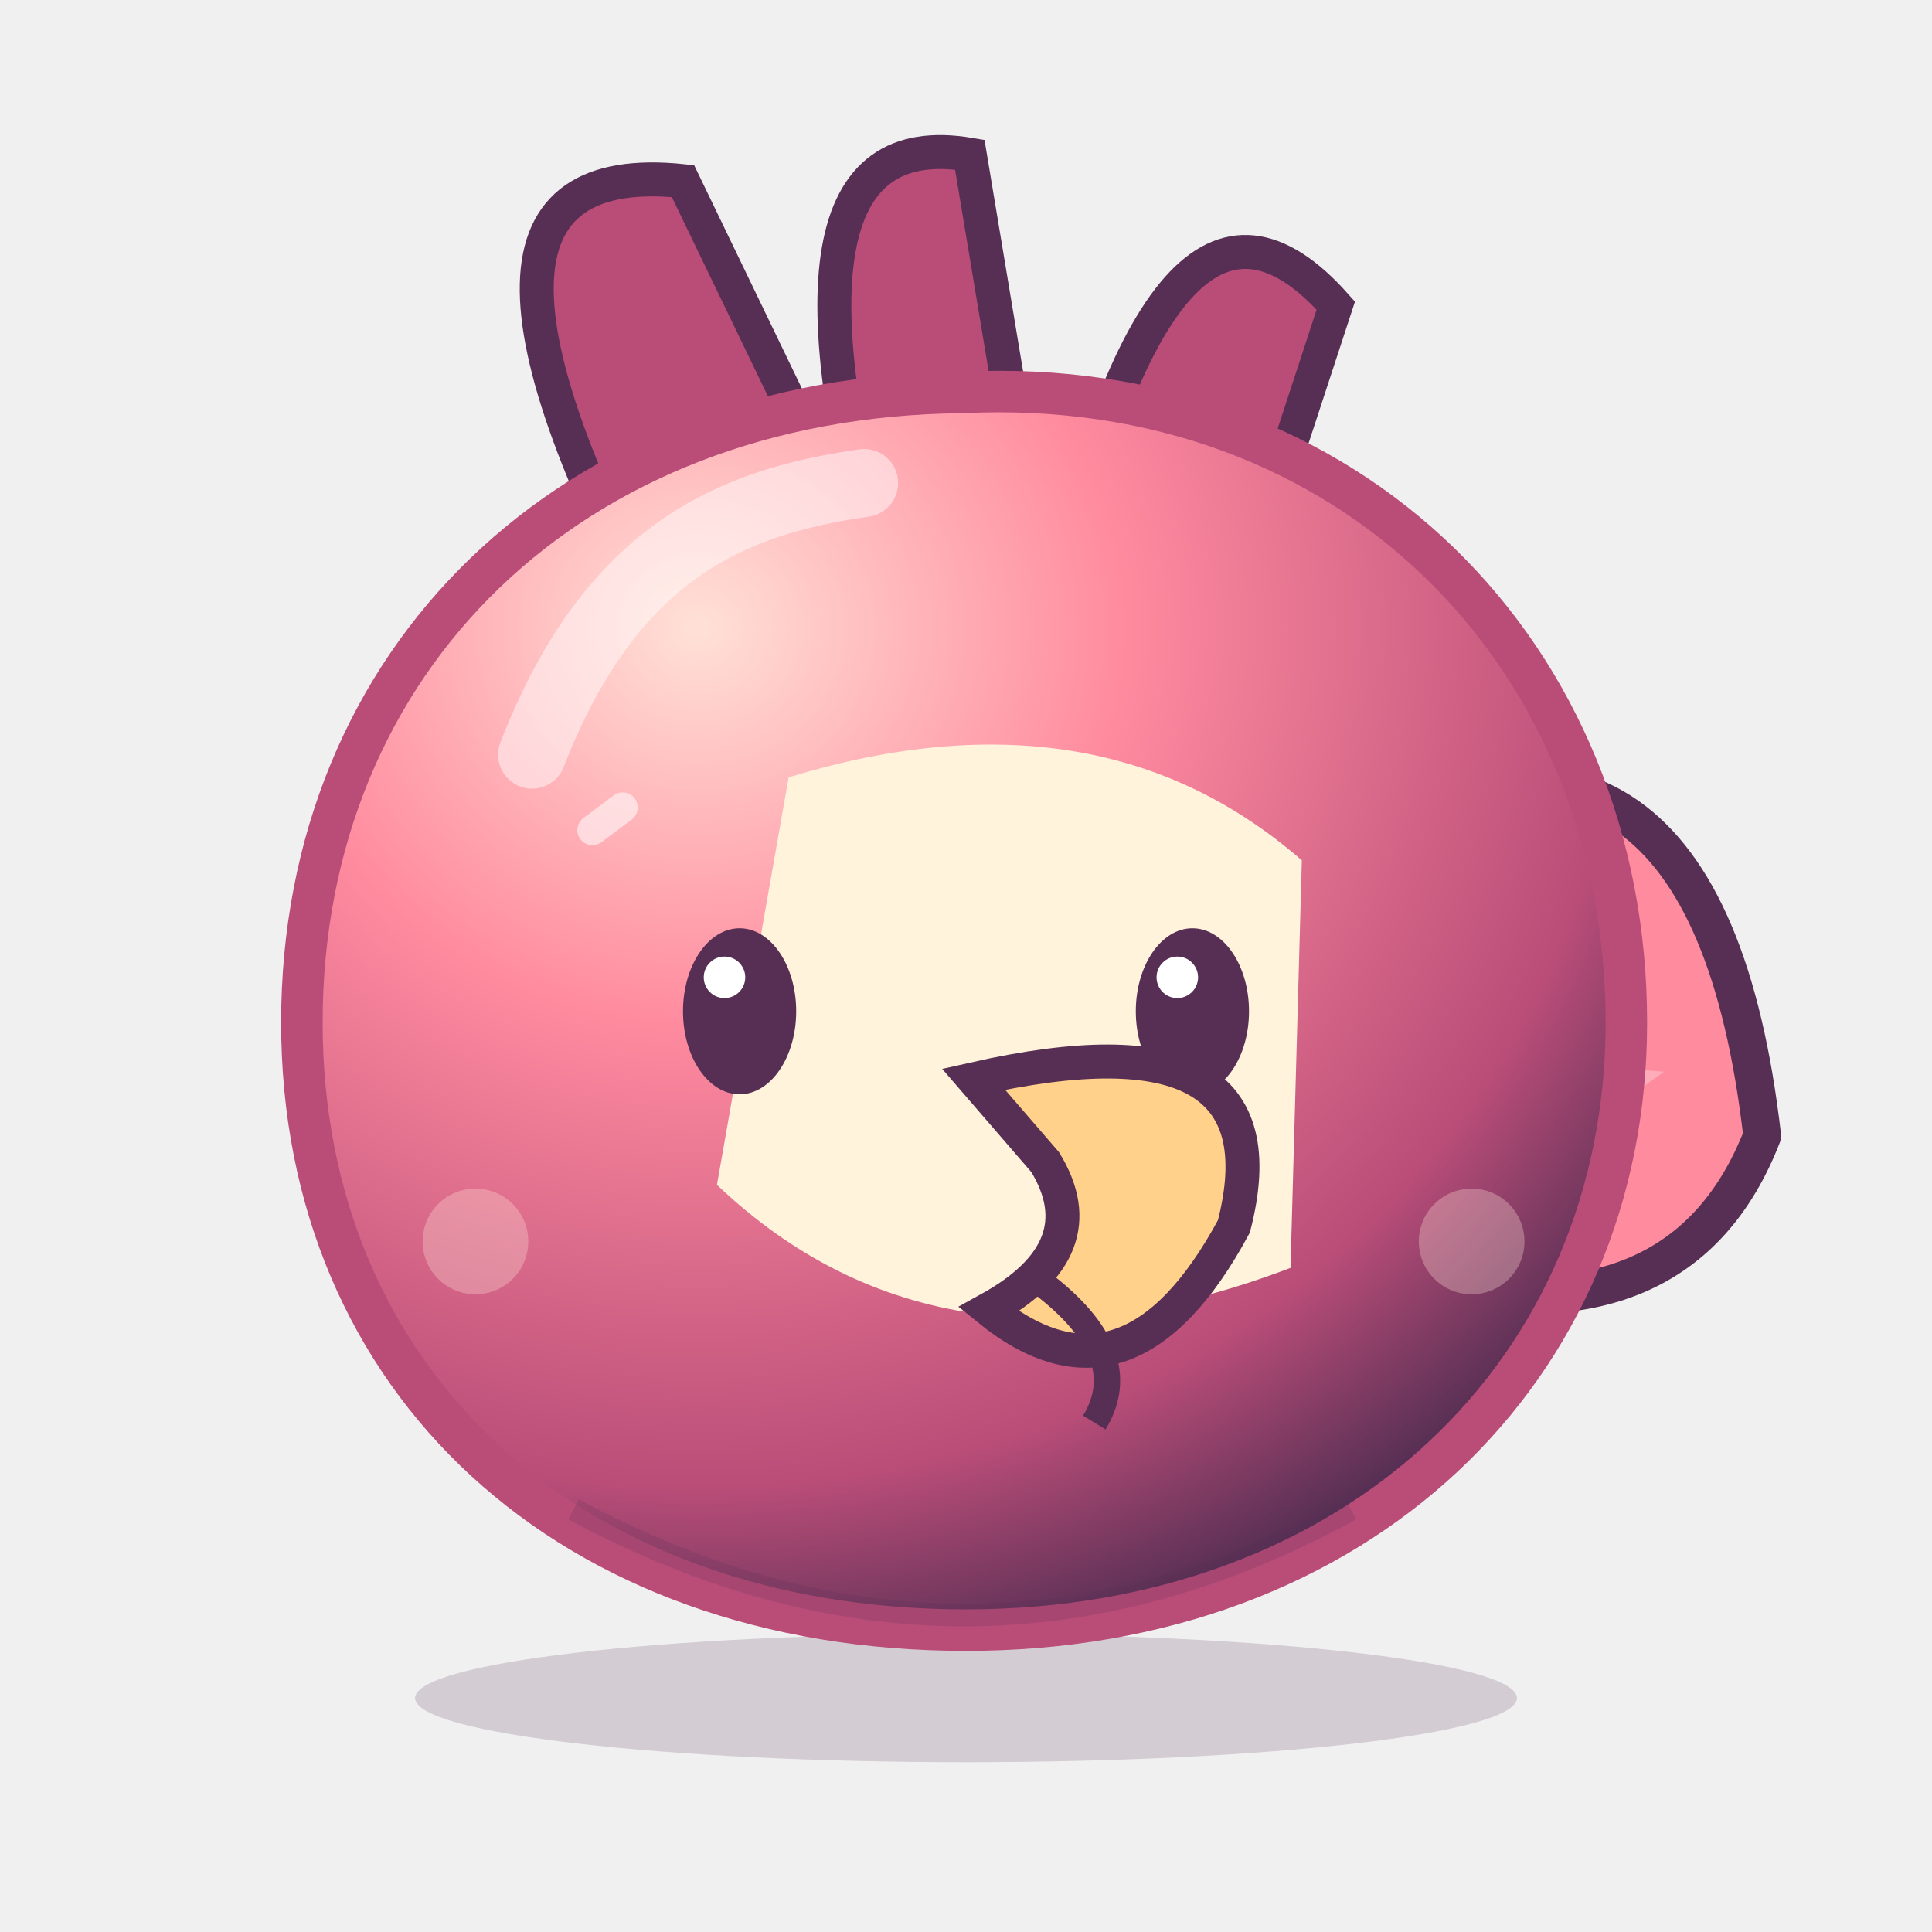
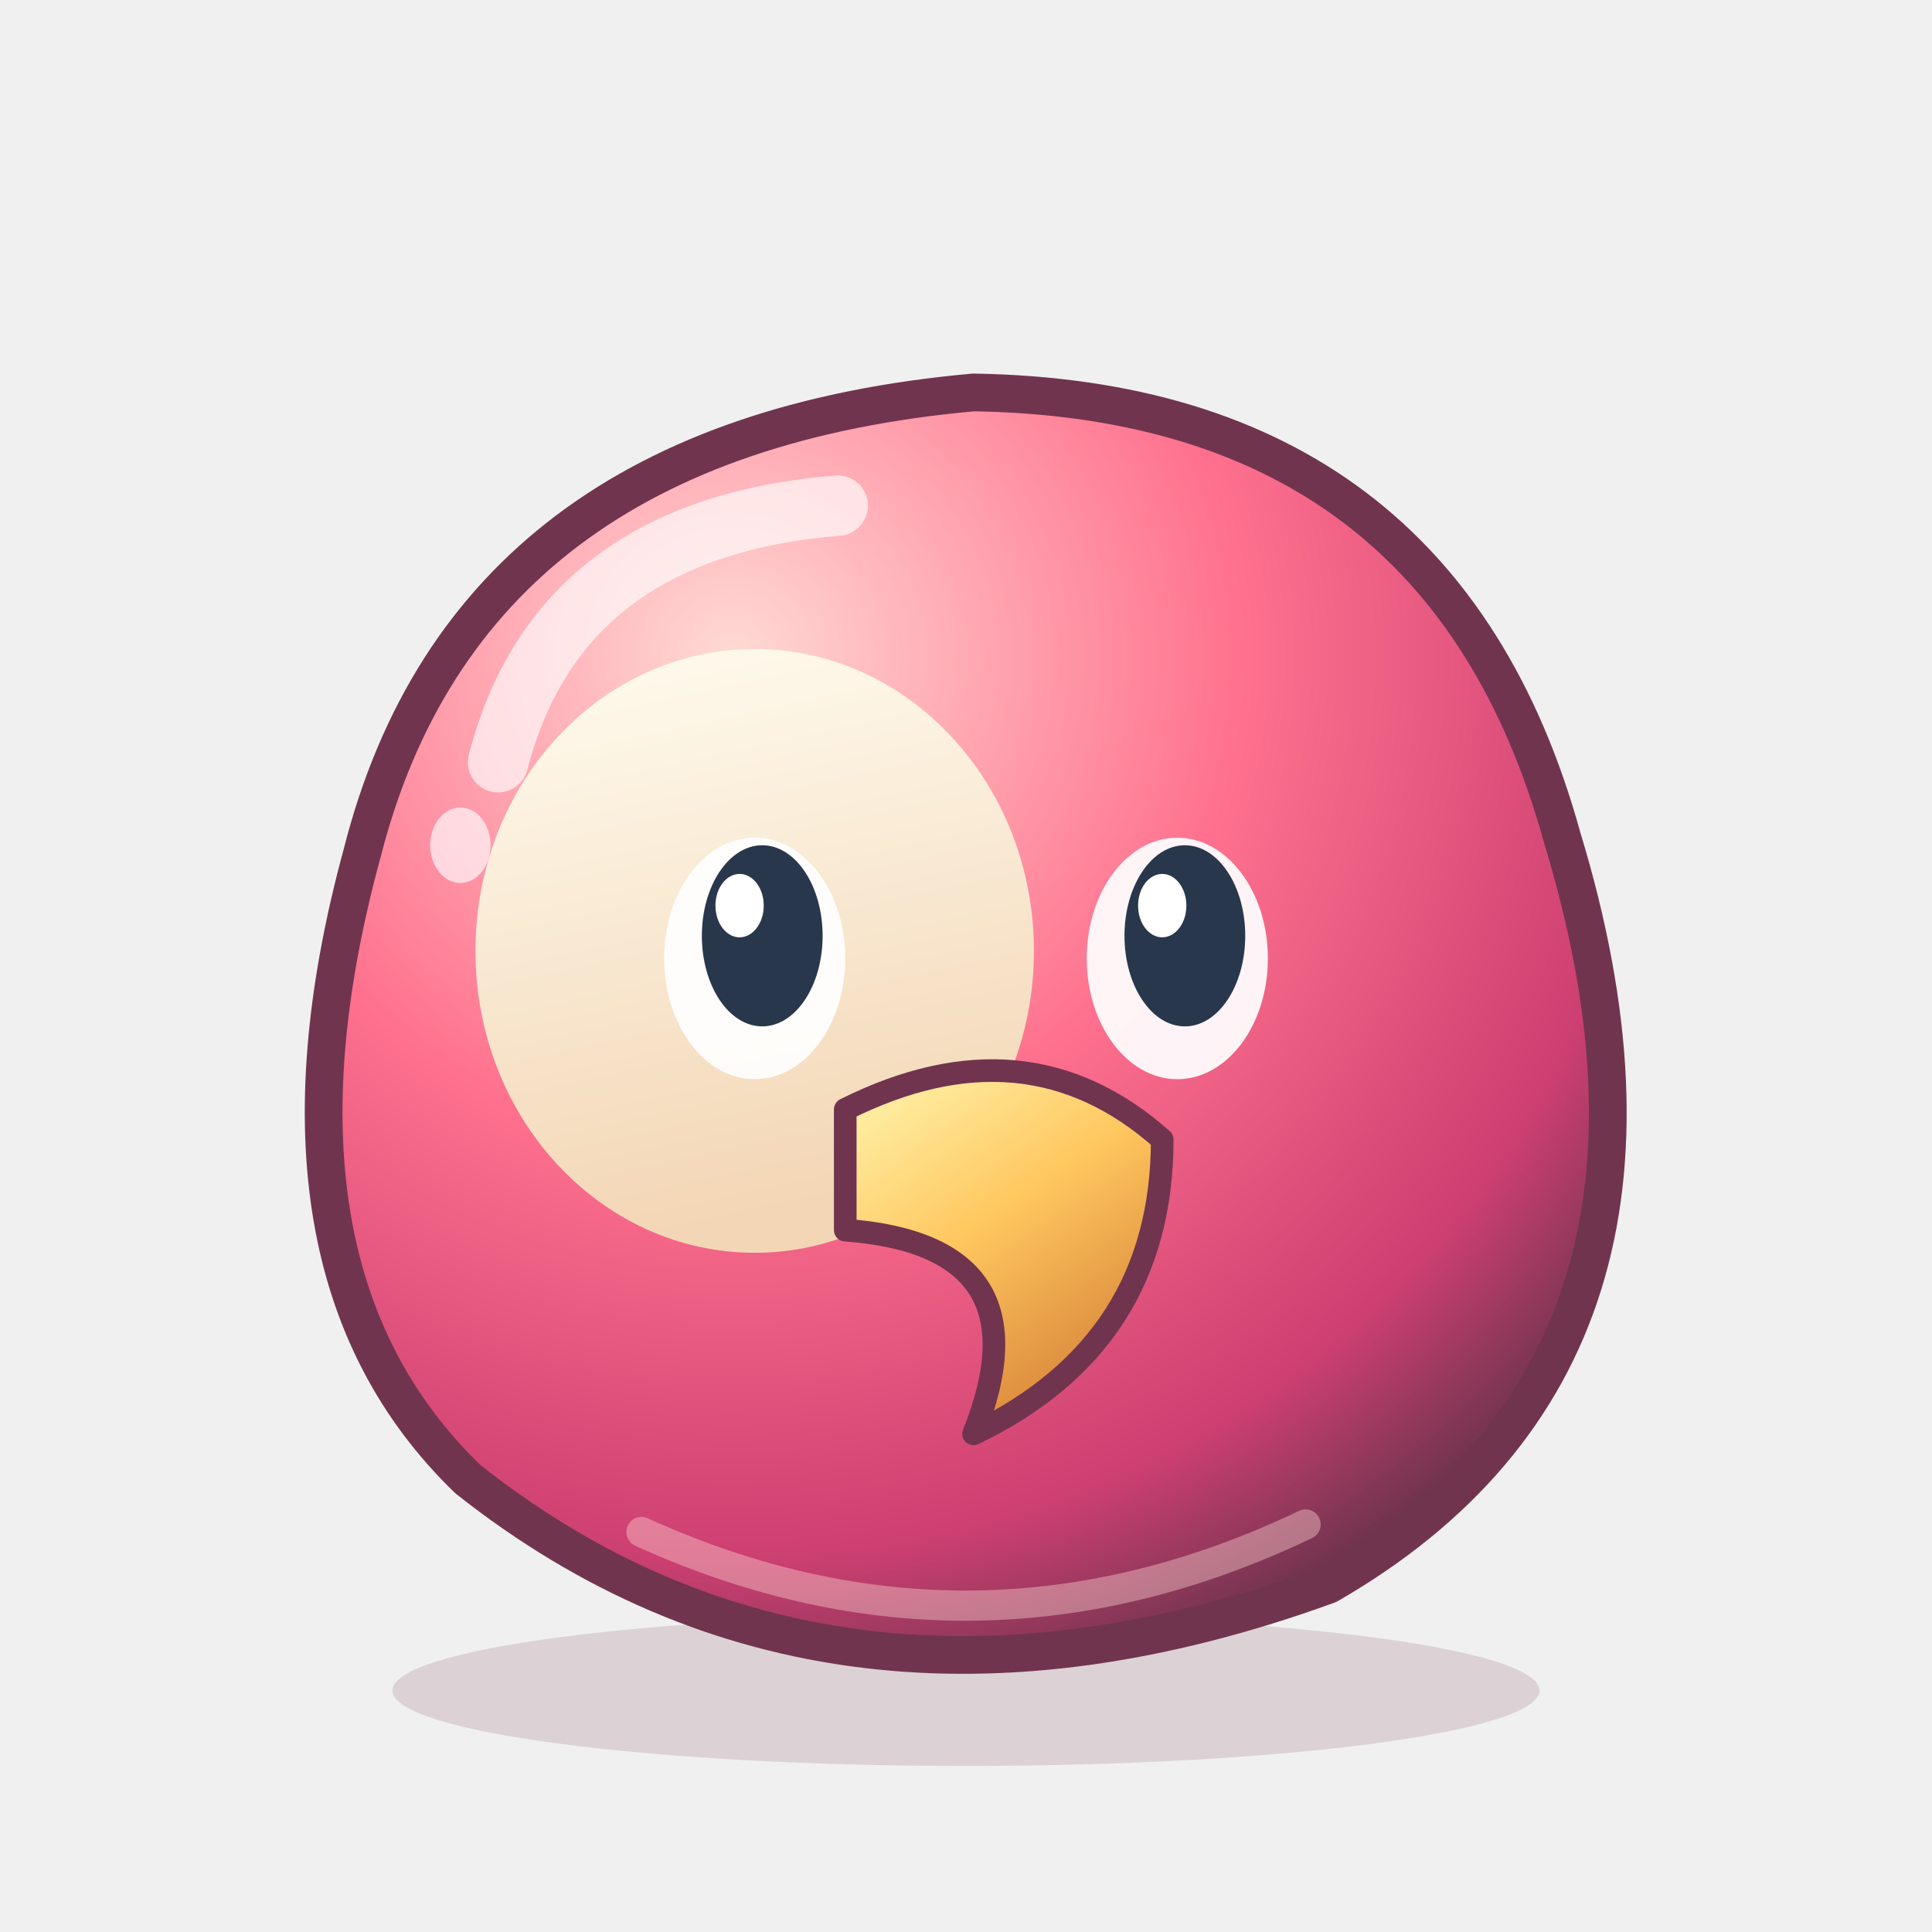
- <svg xmlns="http://www.w3.org/2000/svg" width="256" height="256" viewBox="0 0 512 512">
+ <svg xmlns="http://www.w3.org/2000/svg" width="256" height="256" viewBox="0 0 256 256">
  <defs>
-     <radialGradient id="coat" cx="30%" cy="19%" r="86%">
-       <stop stop-color="#FFE1D7" />
-       <stop offset=".37" stop-color="#FF8B9F" />
-       <stop offset=".81" stop-color="#B94D78" />
-       <stop offset="1" stop-color="#572F54" />
+     <radialGradient id="body" cx=".32" cy=".21" r=".85">
+       <stop stop-color="#FFDAD4" />
+       <stop offset=".46" stop-color="#FF718E" />
+       <stop offset=".84" stop-color="#CC3F71" />
+       <stop offset="1" stop-color="#71344F" />
    </radialGradient>
-     <radialGradient id="glow" cx="38%" cy="26%" r="68%">
-       <stop stop-color="#FFFFFF" stop-opacity=".34" />
-       <stop offset="1" stop-color="#FFFFFF" stop-opacity="0" />
-     </radialGradient>
+     <linearGradient id="cream" x2=".2" y2="1">
+       <stop stop-color="#FFFCF0" />
+       <stop offset="1" stop-color="#F3D6B5" />
+     </linearGradient>
+     <linearGradient id="gold" x2=".6" y2="1">
+       <stop stop-color="#FFF7B3" />
+       <stop offset=".5" stop-color="#FFC75F" />
+       <stop offset="1" stop-color="#D78338" />
+     </linearGradient>
  </defs>
-   <ellipse cx="256" cy="450" rx="146" ry="17" fill="#572F54" opacity=".19" />
-   <path d="M178 173Q105 40 181 48l55 114Q198 31 257 41l21 126Q308 29 354 81l-38 116Z" fill="#B94D78" stroke="#572F54" stroke-width="9" />
-   <path d="M354 222Q452 171 467 301Q446 355 377 340" fill="#FF8B9F" stroke="#572F54" stroke-width="10" stroke-linejoin="round" />
-   <path d="M384 280l57 4-39 28" fill="#FFB7C3" opacity=".75" />
-   <path d="M255 104C358 99 431 174 431 271C431 363 360 432 256 432C151 432 80 366 80 271C80 175 151 105 255 104Z" fill="url(#coat)" stroke="#B94D78" stroke-width="11" />
-   <path d="M141 200C162 146 194 133 229 128" stroke="#FFFFFF" stroke-opacity=".48" stroke-width="18" fill="none" stroke-linecap="round" />
-   <path d="M157 220L165 214" stroke="#FFFFFF" stroke-width="8" stroke-linecap="round" opacity=".55" />
-   <path d="M209 206Q291 181 345 228L342 336Q250 371 190 314Z" fill="#FFF3DC" />
-   <ellipse cx="196" cy="268" rx="15" ry="22" fill="#572F54" />
-   <ellipse cx="316" cy="268" rx="15" ry="22" fill="#572F54" />
-   <circle cx="192" cy="259" r="5.5" fill="white" />
-   <circle cx="312" cy="259" r="5.5" fill="white" />
-   <path d="M258 286Q342 267 327 325Q299 377 262 347Q291 331 277 308Z" fill="#FFD18B" stroke="#572F54" stroke-width="9" />
-   <path d="M276 340Q301 359 290 377" fill="none" stroke="#572F54" stroke-width="7" />
-   <path d="M152 400Q256 456 358 400" stroke="#572F54" stroke-opacity=".18" stroke-width="6" fill="none" />
-   <circle cx="126" cy="329" r="14" fill="#FFE1D7" opacity=".32" />
-   <circle cx="390" cy="329" r="14" fill="#FFE1D7" opacity=".32" />
+   <ellipse cx="128" cy="224" rx="76" ry="10" fill="#71344F" opacity=".16" />
+   <path d="M129 52Q191 53 207 111Q228 180 176 210Q110 234 62 196Q33 168 48 113Q62 58 129 52Z" fill="url(#body)" stroke="#71344F" stroke-width="5" stroke-linecap="round" stroke-linejoin="round" />
+   <path d="M66 101Q74 70 111 67" fill="none" stroke="#FFFFFF" stroke-width="8" stroke-linecap="round" stroke-linejoin="round" opacity=".65" />
+   <ellipse cx="61" cy="112" rx="4" ry="5" fill="#FFFFFF" opacity=".65" />
+   <ellipse cx="100" cy="126" rx="37" ry="40" fill="url(#cream)" />
+   <ellipse cx="100" cy="127" rx="12" ry="16" fill="#FFFFFF" opacity=".92" />
+   <ellipse cx="101" cy="124" rx="8" ry="12" fill="#29374C" />
+   <ellipse cx="98" cy="120" rx="3.2" ry="4.2" fill="#FFFFFF" />
+   <ellipse cx="156" cy="127" rx="12" ry="16" fill="#FFFFFF" opacity=".92" />
+   <ellipse cx="157" cy="124" rx="8" ry="12" fill="#29374C" />
+   <ellipse cx="154" cy="120" rx="3.2" ry="4.2" fill="#FFFFFF" />
+   <path d="M112 147Q136 135 154 151Q154 178 129 190Q139 165 112 163Z" fill="url(#gold)" stroke="#71344F" stroke-width="3" stroke-linecap="round" stroke-linejoin="round" />
+   <path d="M85 203Q129 223 173 202" fill="none" stroke="#FFDAD4" stroke-width="4" stroke-linecap="round" stroke-linejoin="round" opacity=".4" />
</svg>
